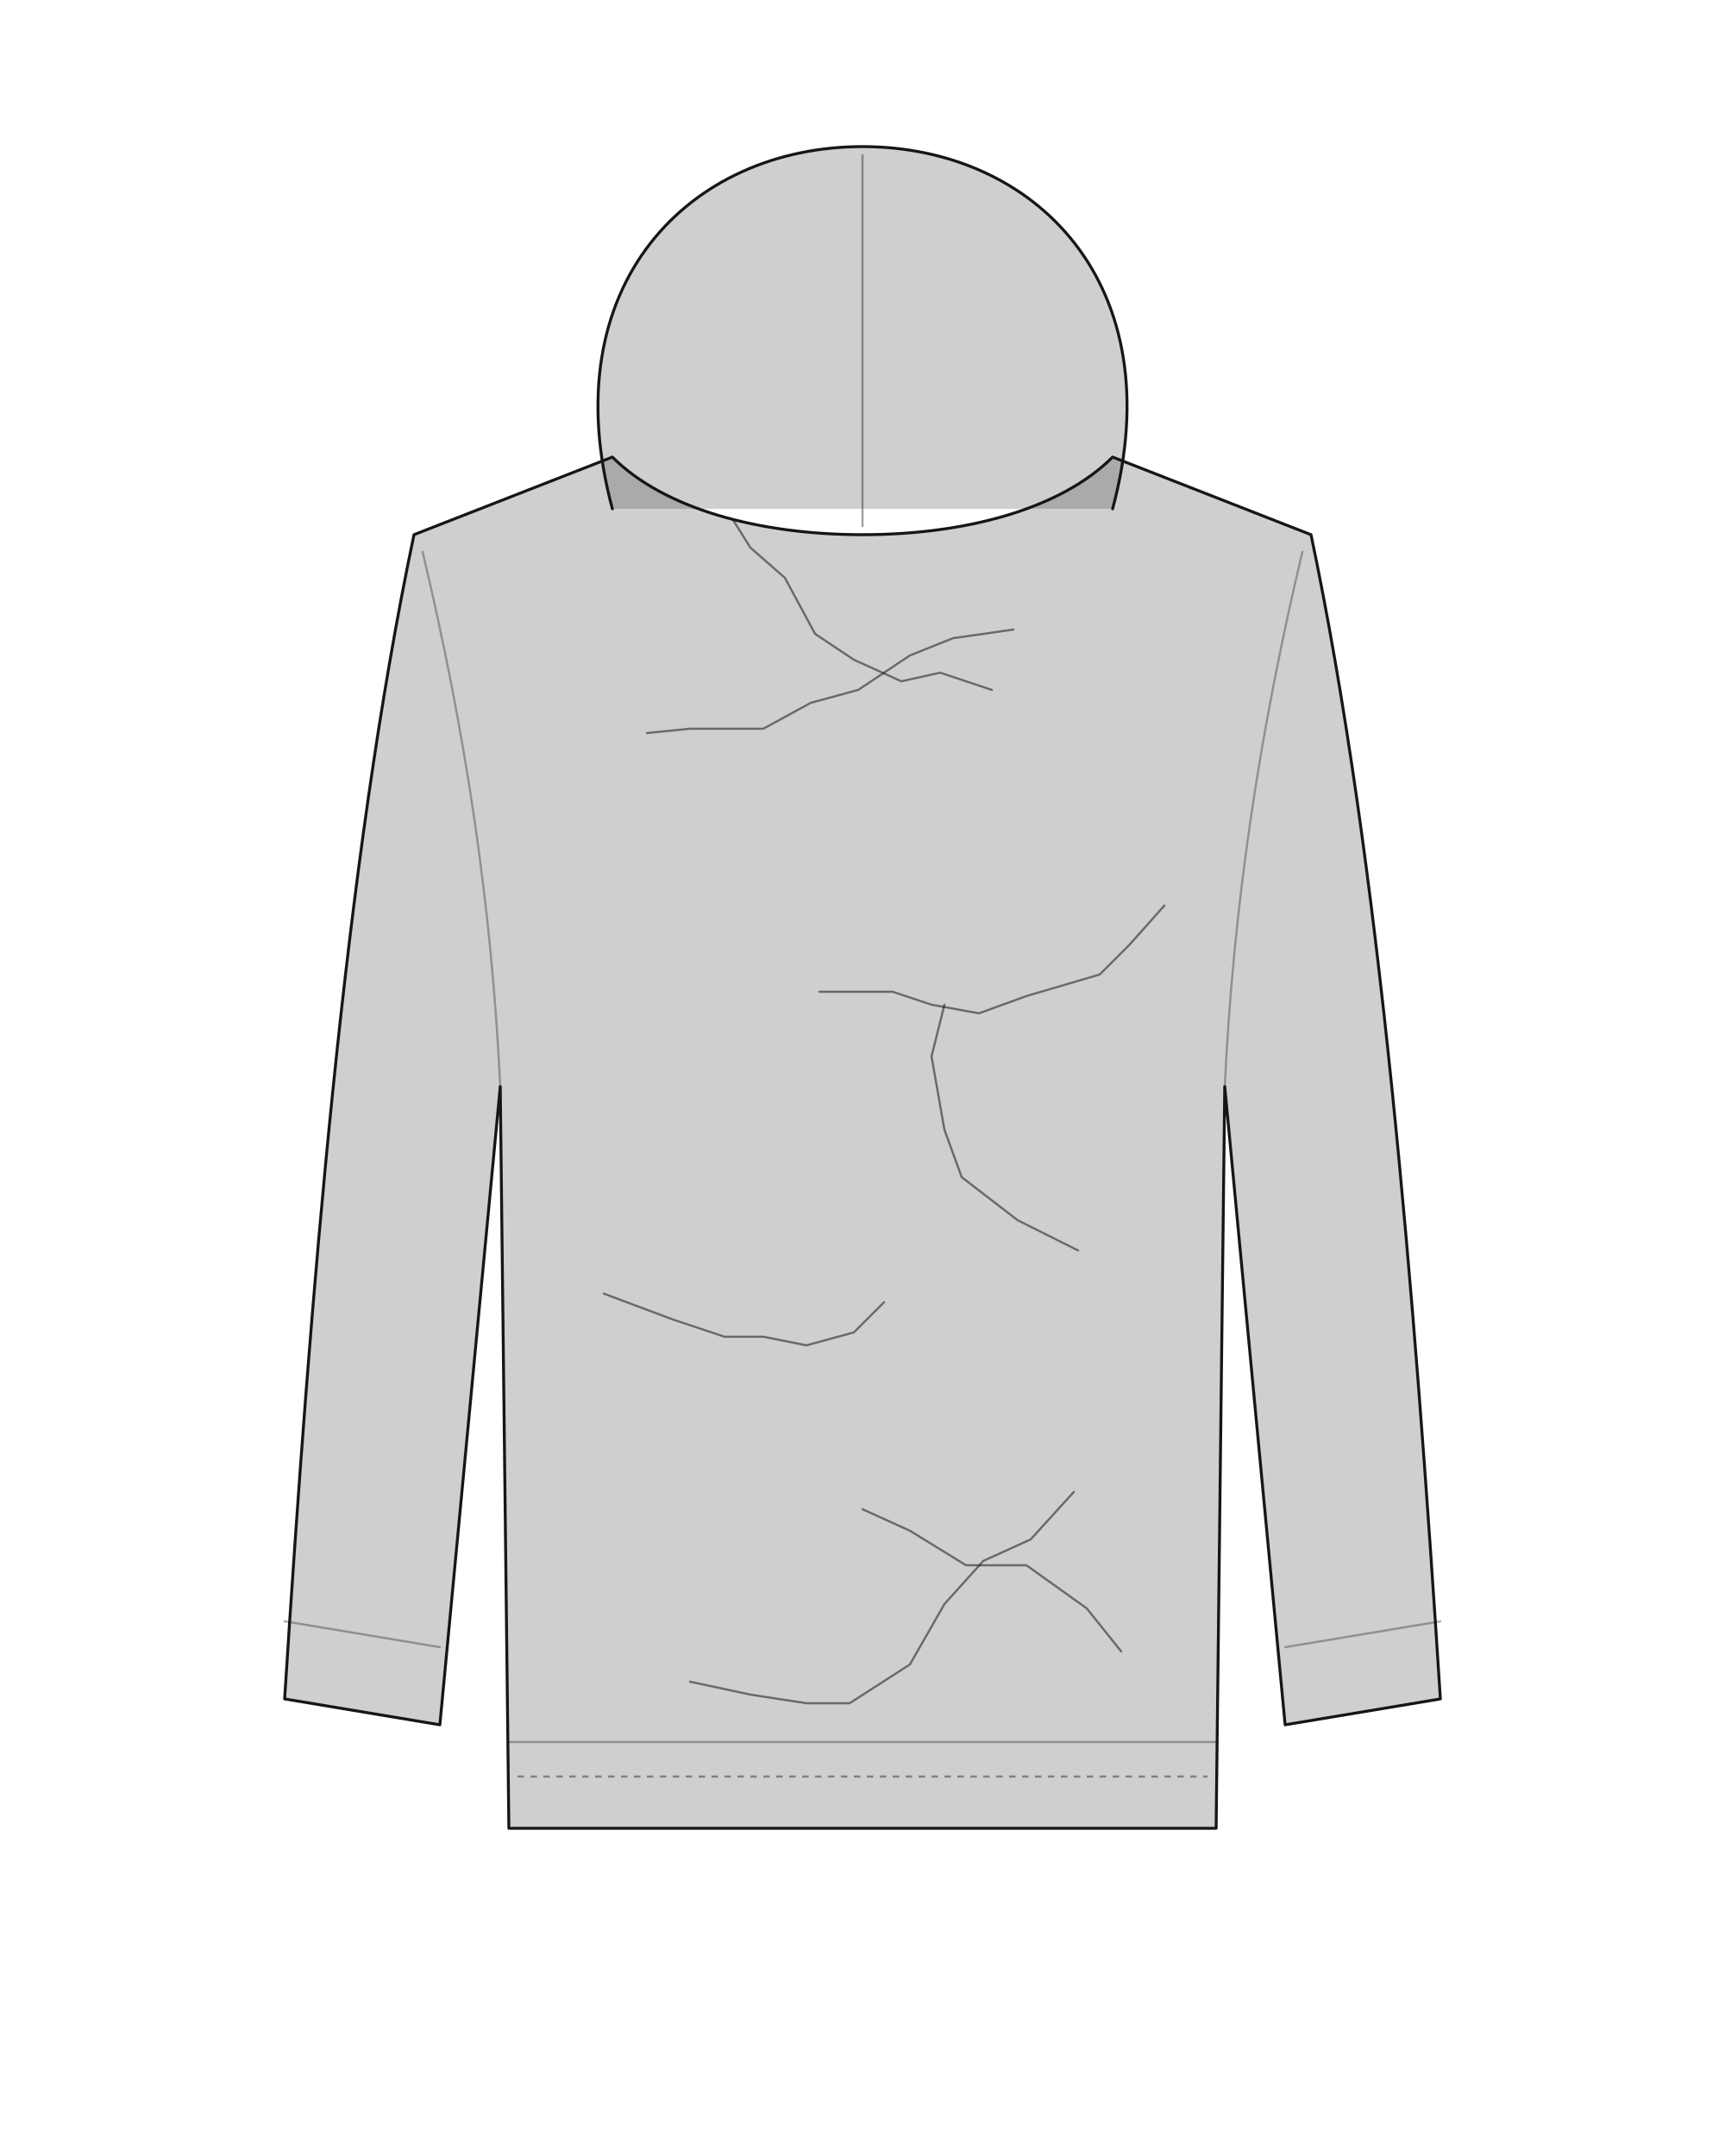
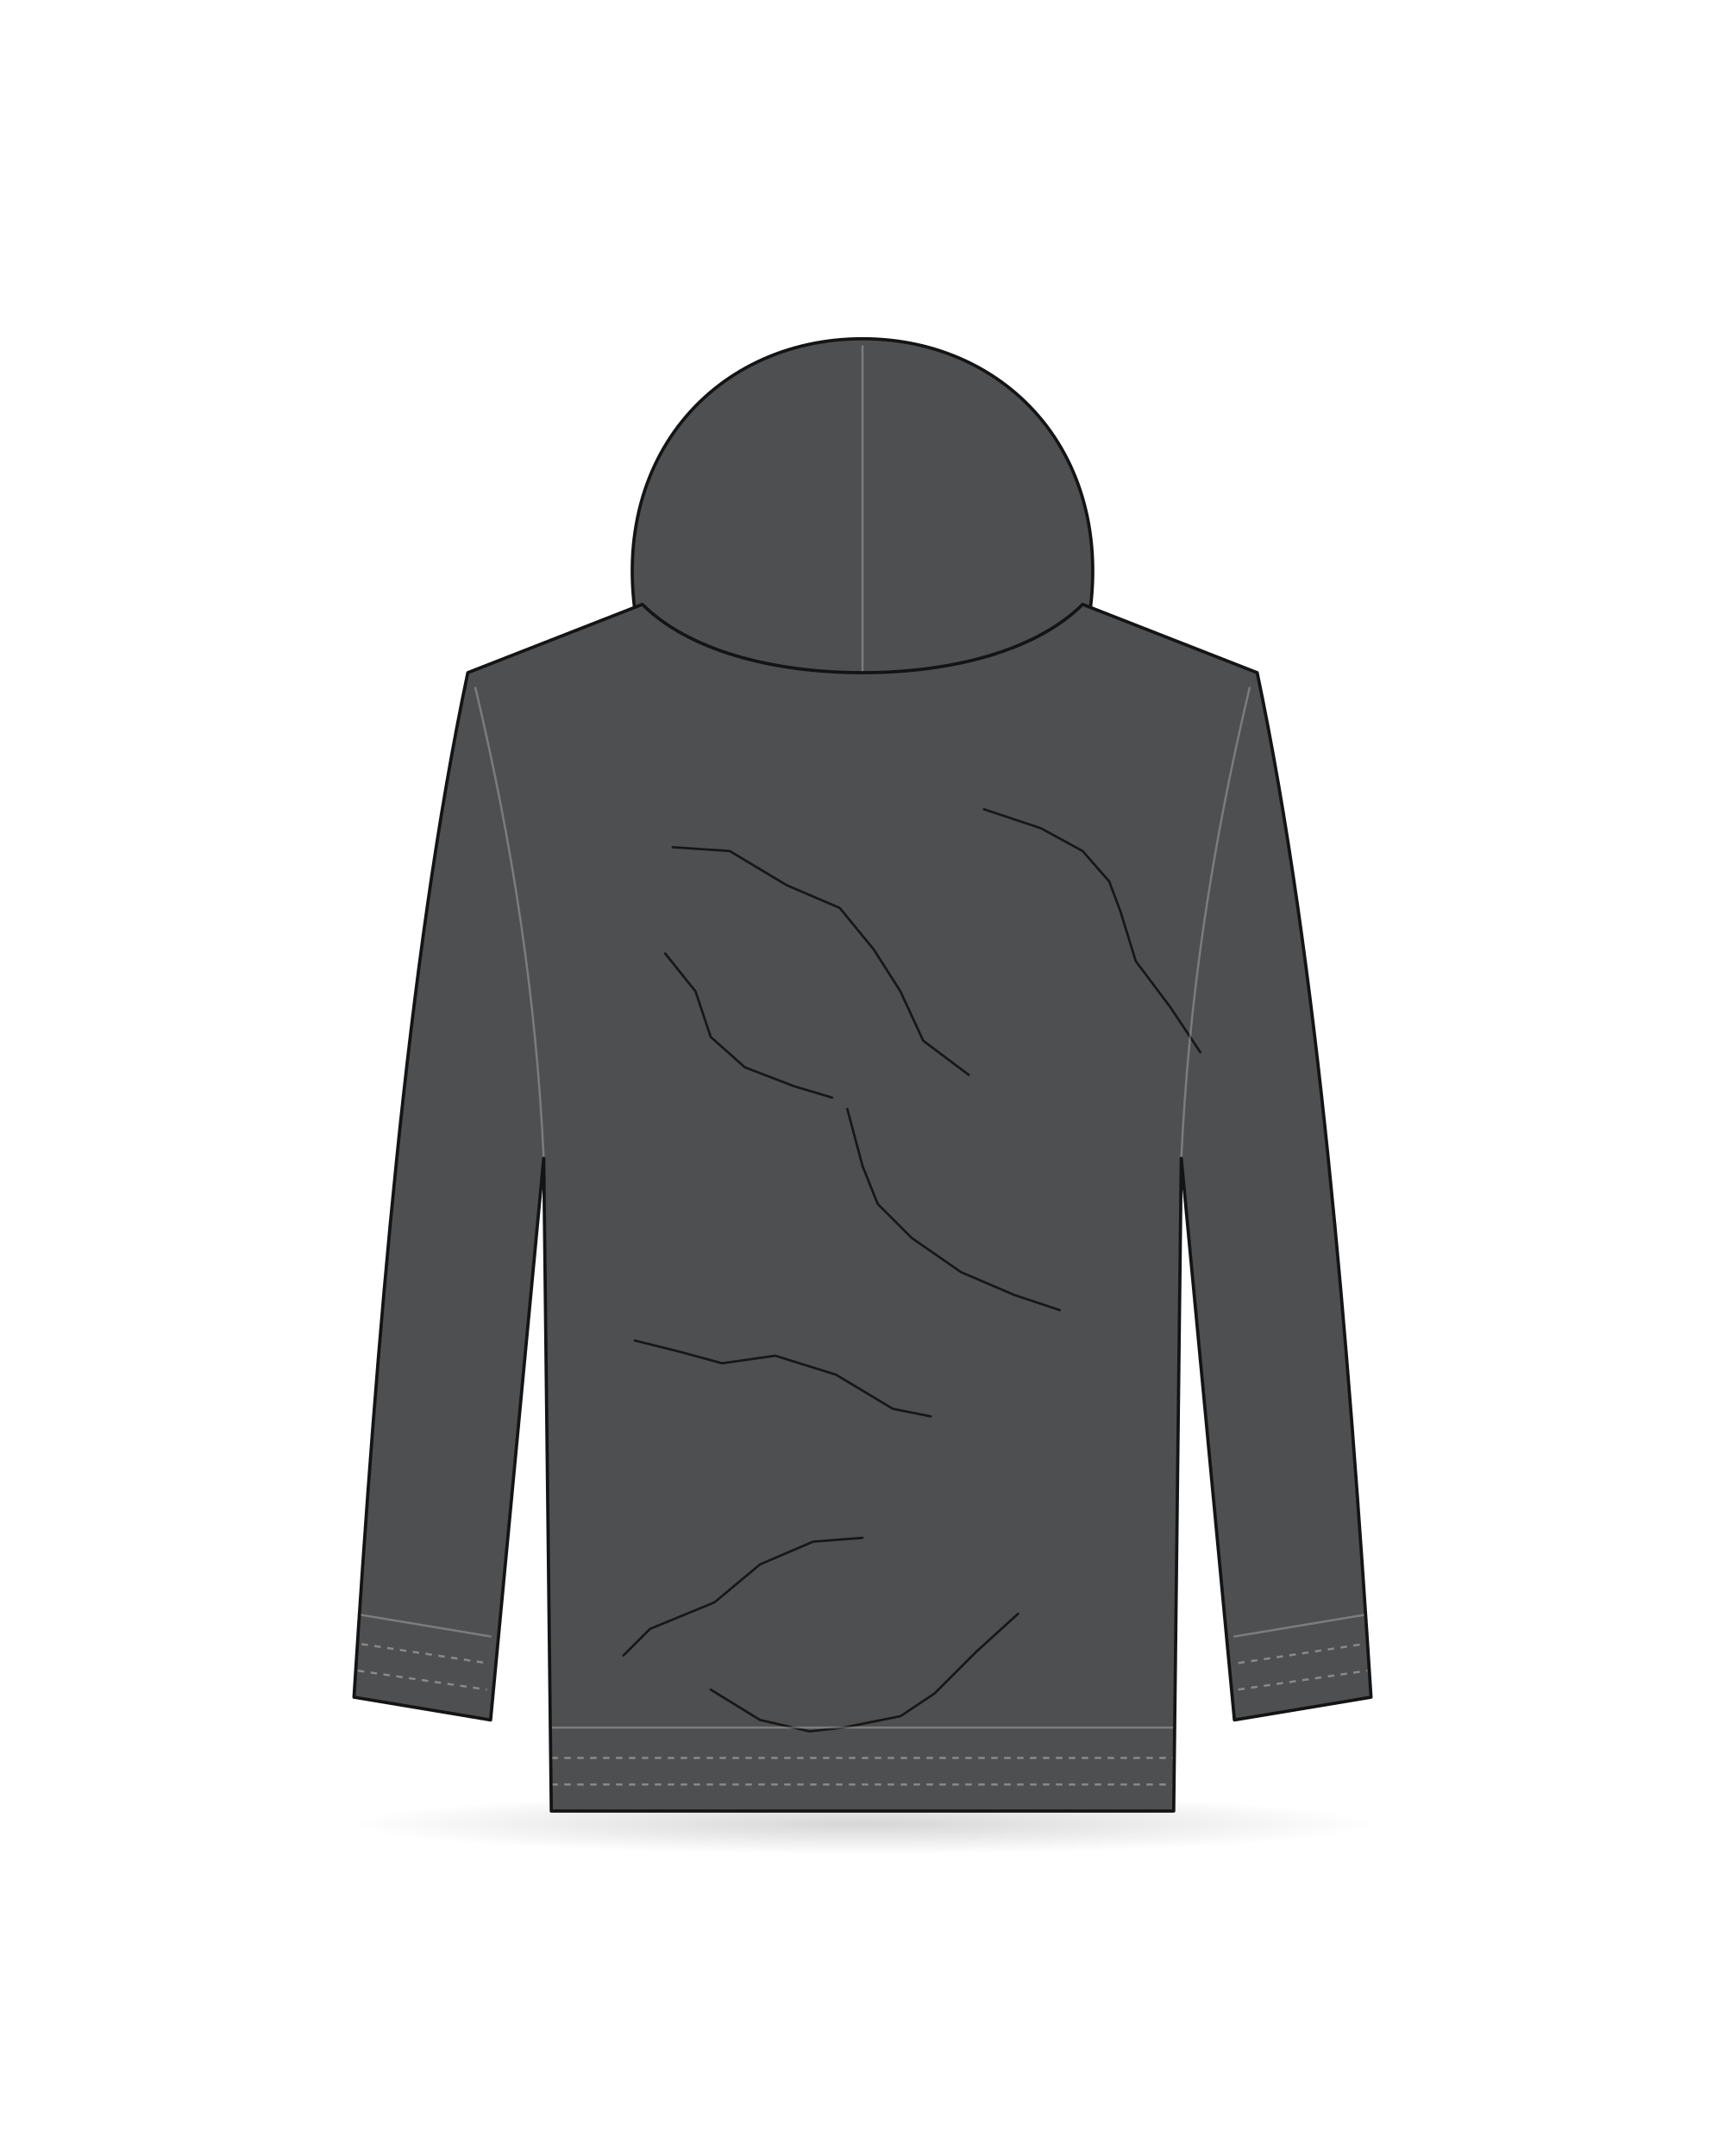
<svg xmlns="http://www.w3.org/2000/svg" viewBox="0 0 400 500" width="800" height="1000" preserveAspectRatio="xMidYMid slice">
-   <clipPath id="c4">
-     <path d="M142 106 L96 124 C80 200 72 300 66 394 L102 400 L116 252 L118 424 L282 424 L284 252 L298 400 L334 394 C328 300 320 200 304 124 L258 106 C246 118 224 124 200 124 C176 124 154 118 142 106 Z" />
-   </clipPath>
-   <path d="M142 106 L96 124 C80 200 72 300 66 394 L102 400 L116 252 L118 424 L282 424 L284 252 L298 400 L334 394 C328 300 320 200 304 124 L258 106 C246 118 224 124 200 124 C176 124 154 118 142 106 Z" fill="#3A3A3A" fill-opacity="0.24" />
-   <path d="M142 118 C128 66 160 34 200 34 C240 34 272 66 258 118 Z" fill="#3A3A3A" fill-opacity=".24" />
-   <g clip-path="url(#c4)">
-     <path d="M150 170 L160 169 L177 169 L188 163 L199 160 L211 152 L221 148 L235 146" fill="none" stroke="#161616" stroke-width="1" stroke-linecap="round" stroke-linejoin="round" vector-effect="non-scaling-stroke" opacity="0.55" />
-     <path d="M230 160 L218 156 L209 158 L198 153 L189 147 L182 134 L174 127 L169 119 L159 109" fill="none" stroke="#161616" stroke-width="1" stroke-linecap="round" stroke-linejoin="round" vector-effect="non-scaling-stroke" opacity="0.55" />
-     <path d="M190 230 L207 230 L216 233 L227 235 L238 231 L255 226 L262 219 L270 210" fill="none" stroke="#161616" stroke-width="1" stroke-linecap="round" stroke-linejoin="round" vector-effect="non-scaling-stroke" opacity="0.55" />
-     <path d="M140 300 L156 306 L168 310 L177 310 L187 312 L198 309 L205 302" fill="none" stroke="#161616" stroke-width="1" stroke-linecap="round" stroke-linejoin="round" vector-effect="non-scaling-stroke" opacity="0.55" />
-     <path d="M250 290 L236 283 L223 273 L219 262 L216 245 L219 233" fill="none" stroke="#161616" stroke-width="1" stroke-linecap="round" stroke-linejoin="round" vector-effect="non-scaling-stroke" opacity="0.55" />
-     <path d="M200 350 L211 355 L224 363 L238 363 L252 373 L260 383" fill="none" stroke="#161616" stroke-width="1" stroke-linecap="round" stroke-linejoin="round" vector-effect="non-scaling-stroke" opacity="0.55" />
-     <path d="M160 390 L174 393 L187 395 L197 395 L211 386 L219 372 L228 362 L239 357 L249 346" fill="none" stroke="#161616" stroke-width="1" stroke-linecap="round" stroke-linejoin="round" vector-effect="non-scaling-stroke" opacity="0.55" />
+   <defs>
+     <radialGradient id="sh">
+       <stop offset="0" stop-color="#000" stop-opacity=".16" />
+       <stop offset="1" stop-color="#000" stop-opacity="0" />
+     </radialGradient>
+   </defs>
+   <ellipse cx="200" cy="423" rx="119" ry="7" fill="url(#sh)" />
+   <g transform="translate(200 420) scale(0.88) translate(-200 -424)">
+     <path d="M142 118 C130 70 160 36 200 36 C240 36 270 70 258 118 C240 128 220 132 200 132 C180 132 160 128 142 118 Z" fill="#4E4F51" />
+     <path d="M200 38 L200 130" fill="none" stroke="#F2F1EE" stroke-width="1" stroke-linecap="round" stroke-linejoin="round" vector-effect="non-scaling-stroke" stroke-opacity="0.28" />
+     <path d="M142 118 C130 70 160 36 200 36 C240 36 270 70 258 118 C240 128 220 132 200 132 C180 132 160 128 142 118 Z" fill="none" stroke="#141414" stroke-width="1.5" stroke-linecap="round" stroke-linejoin="round" vector-effect="non-scaling-stroke" />
+     <clipPath id="c">
+       <path d="M142 106 L96 124 C80 200 72 300 66 394 L102 400 L116 252 L118 424 L282 424 L284 252 L298 400 L334 394 C328 300 320 200 304 124 L258 106 C246 118 224 124 200 124 C176 124 154 118 142 106 Z" />
+     </clipPath>
+     <path d="M142 106 L96 124 C80 200 72 300 66 394 L102 400 L116 252 L118 424 L282 424 L284 252 L298 400 L334 394 C328 300 320 200 304 124 L258 106 C246 118 224 124 200 124 C176 124 154 118 142 106 Z" fill="#4E4F51" />
+     <g clip-path="url(#c)">
+       <path d="M150 170 L165 171 L180 180 L194 186 L203 197 L210 208 L216 221 L228 230" fill="none" stroke="#0E0E0E" stroke-width="1.1" stroke-linecap="round" stroke-linejoin="round" vector-effect="non-scaling-stroke" stroke-opacity="0.85" />
+       <path d="M232 160 L247 165 L258 171 L265 179 L268 187 L272 200 L281 212 L289 224" fill="none" stroke="#0E0E0E" stroke-width="1.1" stroke-linecap="round" stroke-linejoin="round" vector-effect="non-scaling-stroke" stroke-opacity="0.85" />
+       <path d="M192 236 L182 233 L169 228 L160 220 L156 208 L148 198" fill="none" stroke="#0E0E0E" stroke-width="1.1" stroke-linecap="round" stroke-linejoin="round" vector-effect="non-scaling-stroke" stroke-opacity="0.85" />
+       <path d="M140 300 L152 303 L163 306 L177 304 L193 309 L208 318 L218 320" fill="none" stroke="#0E0E0E" stroke-width="1.1" stroke-linecap="round" stroke-linejoin="round" vector-effect="non-scaling-stroke" stroke-opacity="0.85" />
+       <path d="M252 292 L240 288 L226 282 L213 273 L204 264 L200 254 L196 239" fill="none" stroke="#0E0E0E" stroke-width="1.1" stroke-linecap="round" stroke-linejoin="round" vector-effect="non-scaling-stroke" stroke-opacity="0.85" />
+       <path d="M200 352 L187 353 L173 359 L161 369 L144 376 L137 383" fill="none" stroke="#0E0E0E" stroke-width="1.1" stroke-linecap="round" stroke-linejoin="round" vector-effect="non-scaling-stroke" stroke-opacity="0.85" />
+       <path d="M160 392 L173 400 L186 403 L195 402 L210 399 L219 393 L230 382 L241 372" fill="none" stroke="#0E0E0E" stroke-width="1.1" stroke-linecap="round" stroke-linejoin="round" vector-effect="non-scaling-stroke" stroke-opacity="0.85" />
+     </g>
+     <path d="M116 252 C114 210 108 170 98 128 M284 252 C286 210 292 170 302 128 M66 372 L102 378 M298 378 L334 372 M118 402 L282 402" fill="none" stroke="#F2F1EE" stroke-width="1" stroke-linecap="round" stroke-linejoin="round" vector-effect="non-scaling-stroke" stroke-opacity="0.28" />
+     <path d="M68 380 L101 385 M67 387 L101 392 M299 385 L332 380 M299 392 L333 387 M118 410 L282 410 M118 417 L282 417" fill="none" stroke="#F2F1EE" stroke-width="1" stroke-linecap="butt" stroke-linejoin="round" vector-effect="non-scaling-stroke" stroke-dasharray="3 3" stroke-opacity="0.36" />
+     <path d="M142 106 L96 124 C80 200 72 300 66 394 L102 400 L116 252 L118 424 L282 424 L284 252 L298 400 L334 394 C328 300 320 200 304 124 L258 106 C246 118 224 124 200 124 C176 124 154 118 142 106 Z" fill="none" stroke="#141414" stroke-width="1.5" stroke-linecap="round" stroke-linejoin="round" vector-effect="non-scaling-stroke" />
  </g>
-   <path d="M142 118 C128 66 160 34 200 34 C240 34 272 66 258 118" fill="none" stroke="#161616" stroke-width="1.35" stroke-linecap="round" stroke-linejoin="round" vector-effect="non-scaling-stroke" />
-   <path d="M200 36 L200 122" fill="none" stroke="#161616" stroke-width="1" stroke-linecap="round" stroke-linejoin="round" vector-effect="non-scaling-stroke" opacity="0.4" />
-   <path d="M118 404 L282 404 M66 376 L102 382 M298 382 L334 376 M116 252 C114 210 108 170 98 128 M284 252 C286 210 292 170 302 128" fill="none" stroke="#161616" stroke-width="1" stroke-linecap="round" stroke-linejoin="round" vector-effect="non-scaling-stroke" opacity="0.34" />
-   <path d="M120 412 L280 412" fill="none" stroke="#161616" stroke-width="1" stroke-linecap="butt" stroke-linejoin="round" vector-effect="non-scaling-stroke" stroke-dasharray="3 3" opacity="0.42" />
-   <path d="M142 106 L96 124 C80 200 72 300 66 394 L102 400 L116 252 L118 424 L282 424 L284 252 L298 400 L334 394 C328 300 320 200 304 124 L258 106 C246 118 224 124 200 124 C176 124 154 118 142 106 Z" fill="none" stroke="#161616" stroke-width="1.35" stroke-linecap="round" stroke-linejoin="round" vector-effect="non-scaling-stroke" />
</svg>
